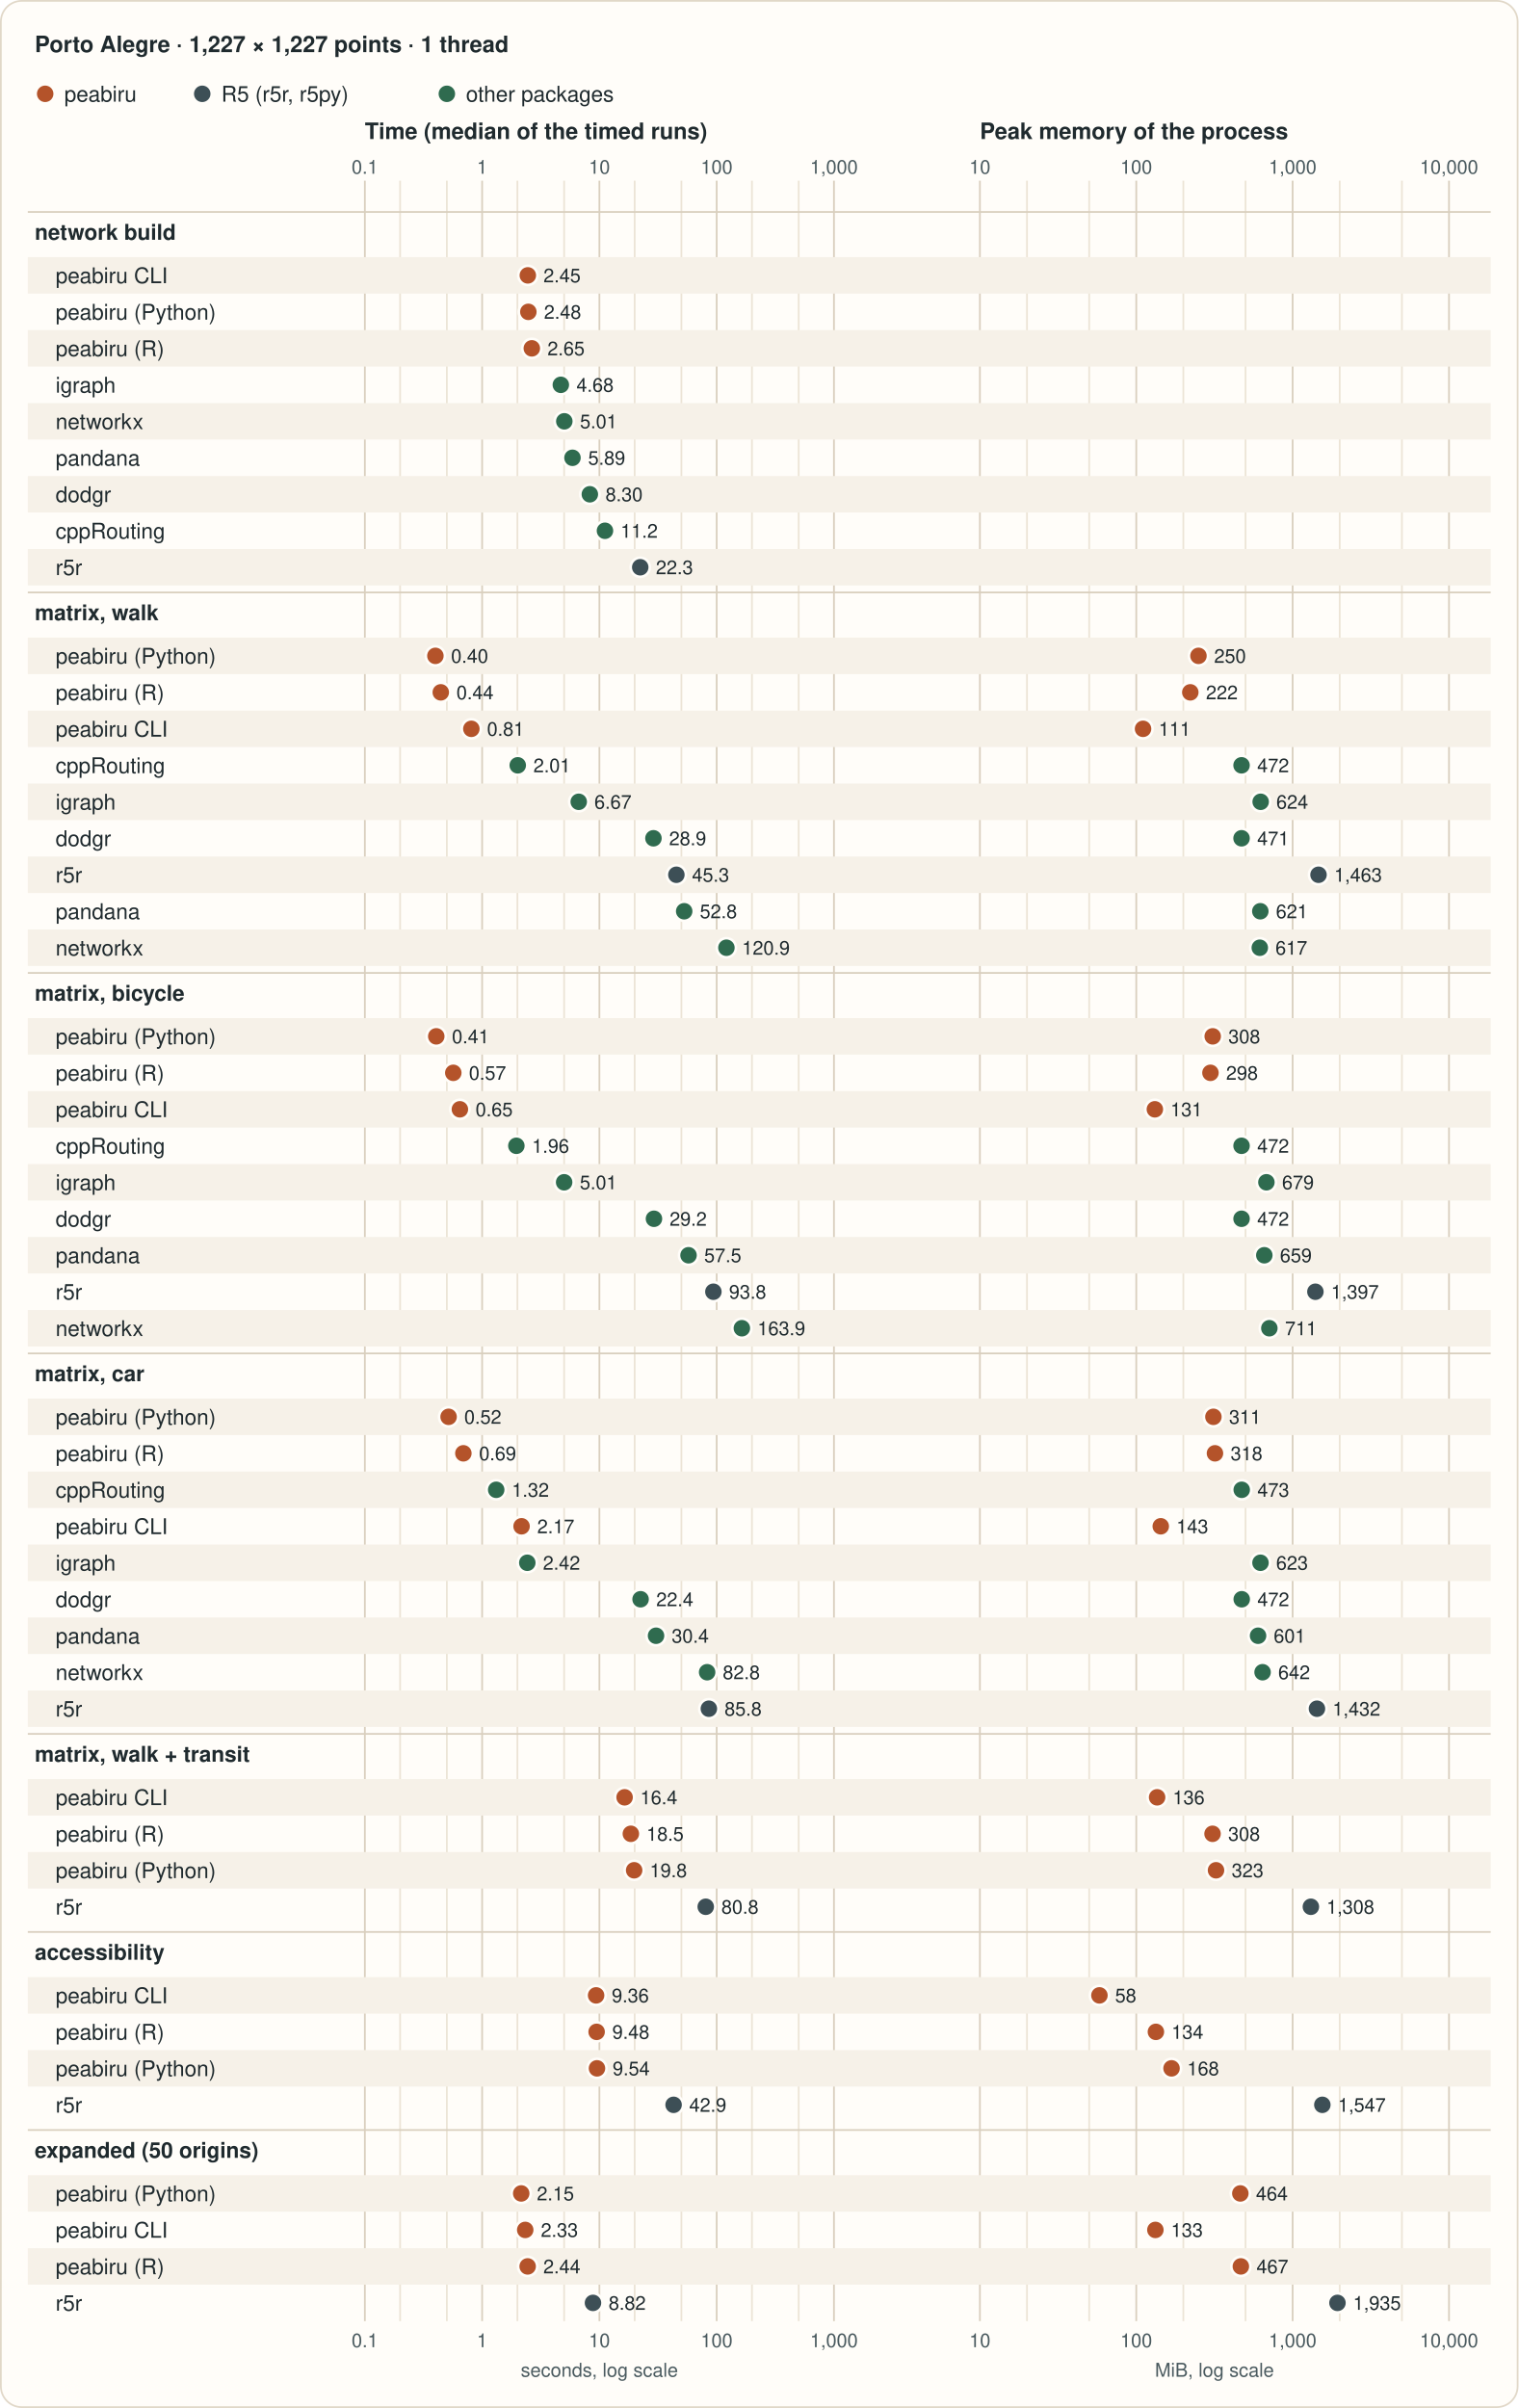
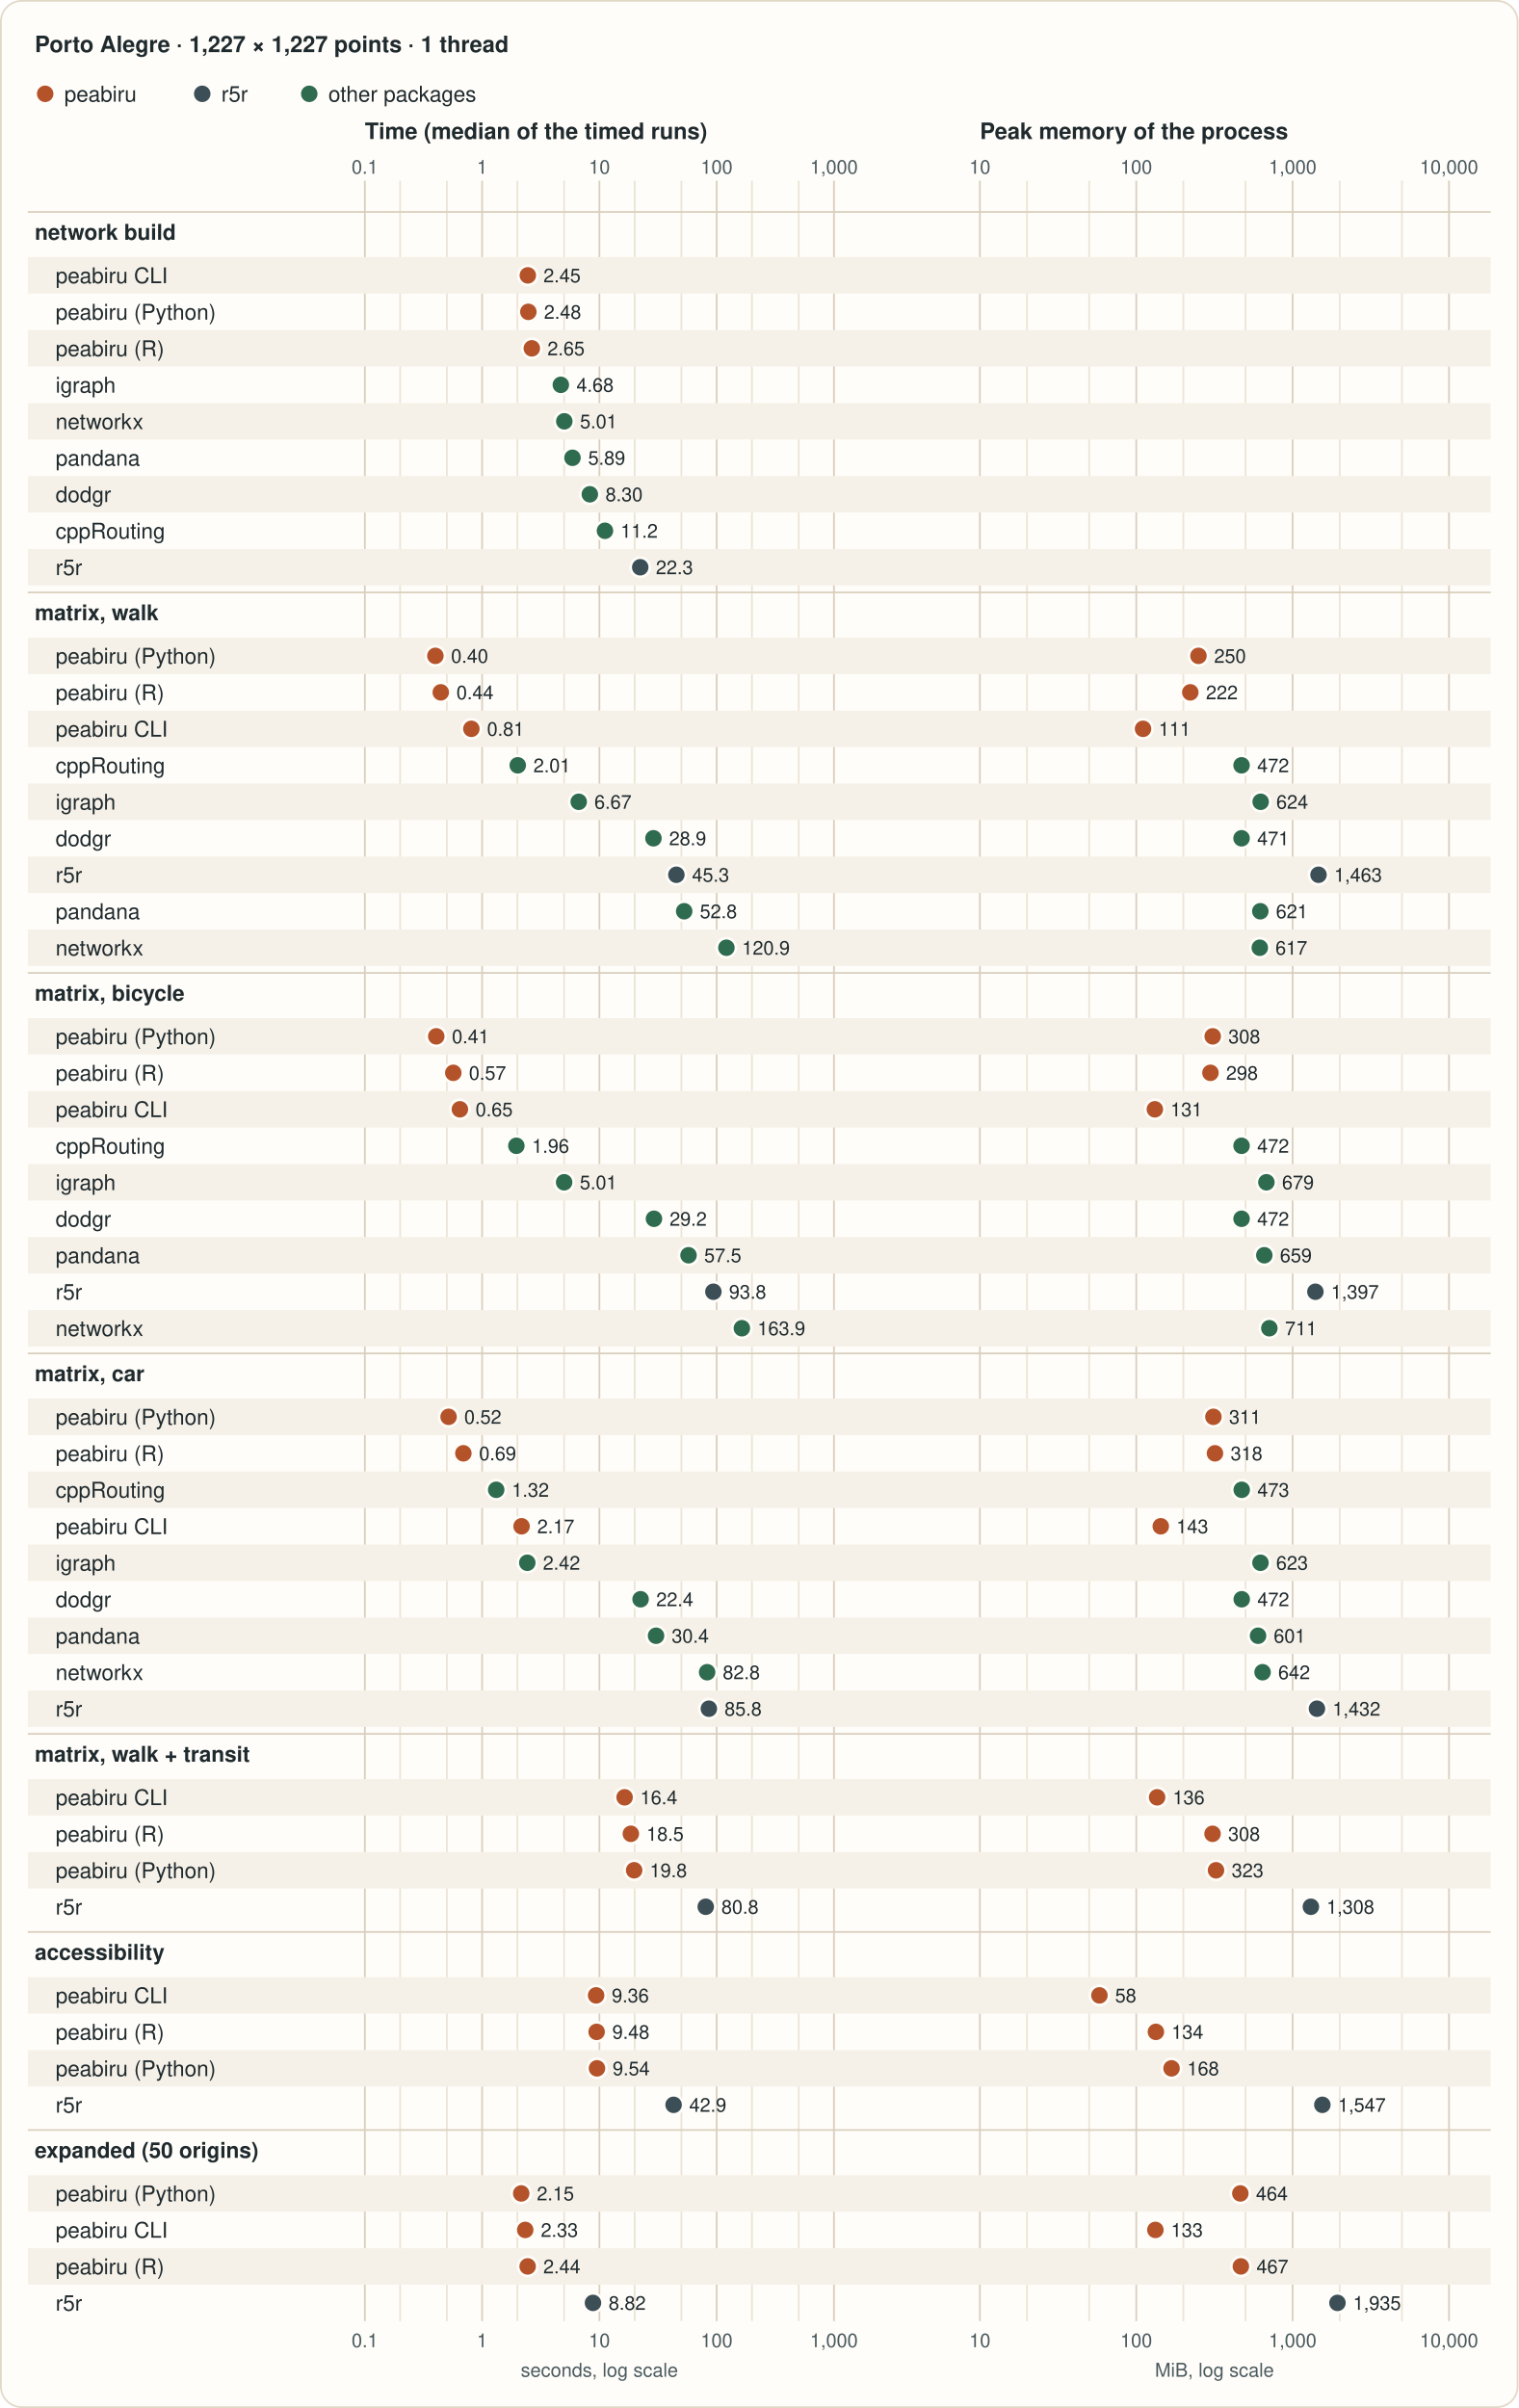
<svg xmlns="http://www.w3.org/2000/svg" viewBox="0 0 874 1386" width="874" height="1386" role="img" aria-labelledby="title desc">
  <style>
    .panel { fill: #fffdf9; stroke: #e1d8c8; }
    .t { font-family: 'Helvetica Neue', Helvetica, Arial, sans-serif; font-size: 13px; fill: #1f2a2e; }
    .s { font-size: 12.5px; }
    .xs { font-size: 11px; fill: #4a5a5f; }
    .v { fill: #1f2a2e; font-variant-numeric: tabular-nums; }
    .h { font-weight: 700; }
    .band { fill: #f6f1e8; }
    .sep { stroke: #d9cfbe; stroke-width: 1; }
    .grid { stroke: #d9cfbe; stroke-width: 1; }
    .grid2 { stroke: #ece4d6; stroke-width: 1; }
    circle { stroke: #fffdf9; stroke-width: 1.5; }
    .f-peabiru { fill: #b4532a; }
    .f-r5 { fill: #3d4f56; }
    .f-other { fill: #2f6b4f; }
    @media (prefers-color-scheme: dark) {
      .panel { fill: #1d2427; stroke: #34403f; }
      .t { fill: #ece6da; }
      .xs { fill: #a9b4b6; }
      .v { fill: #ece6da; }
      .band { fill: #222a2d; }
      .sep, .grid { stroke: #3e4a4c; }
      .grid2 { stroke: #2c3538; }
      circle { stroke: #1d2427; }
      .f-peabiru { fill: #e98a5c; }
      .f-r5 { fill: #c6d0d2; }
      .f-other { fill: #6fbf95; }
    }
  </style>
  <rect class="panel" x="0.5" y="0.5" width="873" height="1385" rx="12" />
  <text class="t h" x="20" y="30">Porto Alegre · 1,227 × 1,227 points · 1 thread</text>
  <circle class="f-peabiru" cx="26" cy="54" r="5.5" />
  <text class="t s" x="37" y="58.5">peabiru</text>
  <circle class="f-r5" cx="116.4" cy="54" r="5.5" />
-   <text class="t s" x="127.4" y="58.5">R5 (r5r, r5py)</text>
-   <circle class="f-other" cx="257.2" cy="54" r="5.5" />
-   <text class="t s" x="268.2" y="58.5">other packages</text>
+   <text class="t s" x="127.4" y="58.5">r5r</text>
+   <circle class="f-other" cx="178.0" cy="54" r="5.5" />
+   <text class="t s" x="189.0" y="58.5">other packages</text>
  <text class="t h" x="210" y="80">Time (median of the timed runs)</text>
  <line class="grid" x1="210.0" y1="104" x2="210.0" y2="1336" />
  <text class="t xs" x="210.0" y="100" text-anchor="middle">0.1</text>
  <text class="t xs" x="210.0" y="1351" text-anchor="middle">0.1</text>
  <line class="grid2" x1="230.3" y1="104" x2="230.3" y2="1336" />
  <line class="grid2" x1="257.2" y1="104" x2="257.2" y2="1336" />
  <line class="grid" x1="277.5" y1="104" x2="277.5" y2="1336" />
  <text class="t xs" x="277.5" y="100" text-anchor="middle">1</text>
  <text class="t xs" x="277.5" y="1351" text-anchor="middle">1</text>
  <line class="grid2" x1="297.8" y1="104" x2="297.8" y2="1336" />
  <line class="grid2" x1="324.7" y1="104" x2="324.7" y2="1336" />
  <line class="grid" x1="345.0" y1="104" x2="345.0" y2="1336" />
  <text class="t xs" x="345.0" y="100" text-anchor="middle">10</text>
  <text class="t xs" x="345.0" y="1351" text-anchor="middle">10</text>
  <line class="grid2" x1="365.3" y1="104" x2="365.3" y2="1336" />
  <line class="grid2" x1="392.2" y1="104" x2="392.2" y2="1336" />
  <line class="grid" x1="412.5" y1="104" x2="412.5" y2="1336" />
  <text class="t xs" x="412.5" y="100" text-anchor="middle">100</text>
  <text class="t xs" x="412.5" y="1351" text-anchor="middle">100</text>
  <line class="grid2" x1="432.8" y1="104" x2="432.8" y2="1336" />
  <line class="grid2" x1="459.7" y1="104" x2="459.7" y2="1336" />
  <line class="grid" x1="480.0" y1="104" x2="480.0" y2="1336" />
  <text class="t xs" x="480.0" y="100" text-anchor="middle">1,000</text>
  <text class="t xs" x="480.0" y="1351" text-anchor="middle">1,000</text>
  <text class="t xs" x="345.0" y="1368" text-anchor="middle">seconds, log scale</text>
  <text class="t h" x="564" y="80">Peak memory of the process</text>
  <line class="grid" x1="564.0" y1="104" x2="564.0" y2="1336" />
  <text class="t xs" x="564.0" y="100" text-anchor="middle">10</text>
  <text class="t xs" x="564.0" y="1351" text-anchor="middle">10</text>
  <line class="grid2" x1="591.1" y1="104" x2="591.1" y2="1336" />
  <line class="grid2" x1="626.9" y1="104" x2="626.9" y2="1336" />
  <line class="grid" x1="654.0" y1="104" x2="654.0" y2="1336" />
  <text class="t xs" x="654.0" y="100" text-anchor="middle">100</text>
  <text class="t xs" x="654.0" y="1351" text-anchor="middle">100</text>
  <line class="grid2" x1="681.1" y1="104" x2="681.1" y2="1336" />
  <line class="grid2" x1="716.9" y1="104" x2="716.9" y2="1336" />
  <line class="grid" x1="744.0" y1="104" x2="744.0" y2="1336" />
  <text class="t xs" x="744.0" y="100" text-anchor="middle">1,000</text>
  <text class="t xs" x="744.0" y="1351" text-anchor="middle">1,000</text>
  <line class="grid2" x1="771.1" y1="104" x2="771.1" y2="1336" />
  <line class="grid2" x1="806.9" y1="104" x2="806.9" y2="1336" />
  <line class="grid" x1="834.0" y1="104" x2="834.0" y2="1336" />
  <text class="t xs" x="834.0" y="100" text-anchor="middle">10,000</text>
  <text class="t xs" x="834.0" y="1351" text-anchor="middle">10,000</text>
  <text class="t xs" x="699.0" y="1368" text-anchor="middle">MiB, log scale</text>
  <text class="t h s" x="20" y="138">network build</text>
  <line class="sep" x1="16" y1="122" x2="858" y2="122" />
  <rect class="band" x="16" y="148" width="842" height="21" />
  <text class="t s" x="32" y="163.0">peabiru CLI</text>
  <circle class="f-peabiru" cx="303.8" cy="158.5" r="5.5" />
  <text class="t xs v" x="312.8" y="162.5" text-anchor="start">2.45</text>
  <text class="t s" x="32" y="184.0">peabiru (Python)</text>
  <circle class="f-peabiru" cx="304.1" cy="179.5" r="5.5" />
  <text class="t xs v" x="313.1" y="183.5" text-anchor="start">2.48</text>
  <rect class="band" x="16" y="190" width="842" height="21" />
  <text class="t s" x="32" y="205.0">peabiru (R)</text>
  <circle class="f-peabiru" cx="306.1" cy="200.5" r="5.5" />
  <text class="t xs v" x="315.1" y="204.5" text-anchor="start">2.65</text>
  <text class="t s" x="32" y="226.0">igraph</text>
  <circle class="f-other" cx="322.8" cy="221.5" r="5.5" />
  <text class="t xs v" x="331.8" y="225.5" text-anchor="start">4.68</text>
  <rect class="band" x="16" y="232" width="842" height="21" />
  <text class="t s" x="32" y="247.0">networkx</text>
  <circle class="f-other" cx="324.8" cy="242.5" r="5.5" />
  <text class="t xs v" x="333.8" y="246.5" text-anchor="start">5.01</text>
  <text class="t s" x="32" y="268.0">pandana</text>
  <circle class="f-other" cx="329.5" cy="263.5" r="5.5" />
  <text class="t xs v" x="338.5" y="267.5" text-anchor="start">5.89</text>
  <rect class="band" x="16" y="274" width="842" height="21" />
  <text class="t s" x="32" y="289.0">dodgr</text>
  <circle class="f-other" cx="339.5" cy="284.5" r="5.5" />
  <text class="t xs v" x="348.5" y="288.5" text-anchor="start">8.30</text>
  <text class="t s" x="32" y="310.0">cppRouting</text>
  <circle class="f-other" cx="348.2" cy="305.5" r="5.5" />
  <text class="t xs v" x="357.2" y="309.5" text-anchor="start">11.2</text>
  <rect class="band" x="16" y="316" width="842" height="21" />
  <text class="t s" x="32" y="331.0">r5r</text>
  <circle class="f-r5" cx="368.5" cy="326.5" r="5.5" />
  <text class="t xs v" x="377.5" y="330.5" text-anchor="start">22.3</text>
  <text class="t h s" x="20" y="357">matrix, walk</text>
  <line class="sep" x1="16" y1="341" x2="858" y2="341" />
  <rect class="band" x="16" y="367" width="842" height="21" />
  <text class="t s" x="32" y="382.0">peabiru (Python)</text>
  <circle class="f-peabiru" cx="250.6" cy="377.5" r="5.5" />
  <text class="t xs v" x="259.6" y="381.5" text-anchor="start">0.40</text>
  <circle class="f-peabiru" cx="689.8" cy="377.5" r="5.5" />
  <text class="t xs v" x="698.8" y="381.5" text-anchor="start">250</text>
  <text class="t s" x="32" y="403.0">peabiru (R)</text>
  <circle class="f-peabiru" cx="253.7" cy="398.5" r="5.5" />
  <text class="t xs v" x="262.7" y="402.5" text-anchor="start">0.44</text>
  <circle class="f-peabiru" cx="685.1" cy="398.5" r="5.5" />
  <text class="t xs v" x="694.1" y="402.5" text-anchor="start">222</text>
  <rect class="band" x="16" y="409" width="842" height="21" />
  <text class="t s" x="32" y="424.0">peabiru CLI</text>
  <circle class="f-peabiru" cx="271.3" cy="419.5" r="5.5" />
  <text class="t xs v" x="280.3" y="423.5" text-anchor="start">0.81</text>
  <circle class="f-peabiru" cx="657.9" cy="419.5" r="5.5" />
  <text class="t xs v" x="666.9" y="423.5" text-anchor="start">111</text>
  <text class="t s" x="32" y="445.0">cppRouting</text>
  <circle class="f-other" cx="298.0" cy="440.5" r="5.5" />
  <text class="t xs v" x="307.0" y="444.5" text-anchor="start">2.01</text>
  <circle class="f-other" cx="714.6" cy="440.5" r="5.5" />
  <text class="t xs v" x="723.6" y="444.5" text-anchor="start">472</text>
  <rect class="band" x="16" y="451" width="842" height="21" />
  <text class="t s" x="32" y="466.0">igraph</text>
  <circle class="f-other" cx="333.1" cy="461.5" r="5.5" />
  <text class="t xs v" x="342.1" y="465.5" text-anchor="start">6.67</text>
  <circle class="f-other" cx="725.6" cy="461.5" r="5.5" />
  <text class="t xs v" x="734.6" y="465.5" text-anchor="start">624</text>
  <text class="t s" x="32" y="487.0">dodgr</text>
  <circle class="f-other" cx="376.1" cy="482.5" r="5.5" />
  <text class="t xs v" x="385.1" y="486.5" text-anchor="start">28.9</text>
  <circle class="f-other" cx="714.6" cy="482.5" r="5.5" />
  <text class="t xs v" x="723.6" y="486.5" text-anchor="start">471</text>
  <rect class="band" x="16" y="493" width="842" height="21" />
  <text class="t s" x="32" y="508.0">r5r</text>
  <circle class="f-r5" cx="389.3" cy="503.5" r="5.5" />
  <text class="t xs v" x="398.3" y="507.5" text-anchor="start">45.3</text>
  <circle class="f-r5" cx="758.9" cy="503.5" r="5.5" />
  <text class="t xs v" x="767.9" y="507.5" text-anchor="start">1,463</text>
  <text class="t s" x="32" y="529.0">pandana</text>
  <circle class="f-other" cx="393.8" cy="524.5" r="5.5" />
  <text class="t xs v" x="402.8" y="528.5" text-anchor="start">52.8</text>
  <circle class="f-other" cx="725.4" cy="524.5" r="5.5" />
  <text class="t xs v" x="734.4" y="528.5" text-anchor="start">621</text>
  <rect class="band" x="16" y="535" width="842" height="21" />
  <text class="t s" x="32" y="550.0">networkx</text>
  <circle class="f-other" cx="418.1" cy="545.5" r="5.5" />
  <text class="t xs v" x="427.1" y="549.5" text-anchor="start">120.9</text>
  <circle class="f-other" cx="725.1" cy="545.5" r="5.5" />
  <text class="t xs v" x="734.1" y="549.5" text-anchor="start">617</text>
  <text class="t h s" x="20" y="576">matrix, bicycle</text>
  <line class="sep" x1="16" y1="560" x2="858" y2="560" />
  <rect class="band" x="16" y="586" width="842" height="21" />
  <text class="t s" x="32" y="601.0">peabiru (Python)</text>
  <circle class="f-peabiru" cx="251.1" cy="596.5" r="5.5" />
  <text class="t xs v" x="260.1" y="600.5" text-anchor="start">0.41</text>
  <circle class="f-peabiru" cx="698.0" cy="596.5" r="5.5" />
  <text class="t xs v" x="707.0" y="600.5" text-anchor="start">308</text>
  <text class="t s" x="32" y="622.0">peabiru (R)</text>
  <circle class="f-peabiru" cx="260.9" cy="617.5" r="5.5" />
  <text class="t xs v" x="269.9" y="621.5" text-anchor="start">0.57</text>
  <circle class="f-peabiru" cx="696.7" cy="617.5" r="5.5" />
  <text class="t xs v" x="705.7" y="621.5" text-anchor="start">298</text>
  <rect class="band" x="16" y="628" width="842" height="21" />
  <text class="t s" x="32" y="643.0">peabiru CLI</text>
  <circle class="f-peabiru" cx="264.7" cy="638.5" r="5.5" />
  <text class="t xs v" x="273.7" y="642.5" text-anchor="start">0.65</text>
  <circle class="f-peabiru" cx="664.7" cy="638.5" r="5.5" />
  <text class="t xs v" x="673.7" y="642.5" text-anchor="start">131</text>
  <text class="t s" x="32" y="664.0">cppRouting</text>
  <circle class="f-other" cx="297.2" cy="659.5" r="5.5" />
  <text class="t xs v" x="306.2" y="663.5" text-anchor="start">1.96</text>
  <circle class="f-other" cx="714.6" cy="659.5" r="5.5" />
  <text class="t xs v" x="723.6" y="663.5" text-anchor="start">472</text>
  <rect class="band" x="16" y="670" width="842" height="21" />
  <text class="t s" x="32" y="685.0">igraph</text>
  <circle class="f-other" cx="324.7" cy="680.5" r="5.5" />
  <text class="t xs v" x="333.7" y="684.5" text-anchor="start">5.01</text>
  <circle class="f-other" cx="728.9" cy="680.5" r="5.5" />
  <text class="t xs v" x="737.9" y="684.5" text-anchor="start">679</text>
  <text class="t s" x="32" y="706.0">dodgr</text>
  <circle class="f-other" cx="376.4" cy="701.5" r="5.5" />
  <text class="t xs v" x="385.4" y="705.5" text-anchor="start">29.2</text>
  <circle class="f-other" cx="714.6" cy="701.5" r="5.5" />
  <text class="t xs v" x="723.6" y="705.5" text-anchor="start">472</text>
  <rect class="band" x="16" y="712" width="842" height="21" />
  <text class="t s" x="32" y="727.0">pandana</text>
  <circle class="f-other" cx="396.3" cy="722.5" r="5.5" />
  <text class="t xs v" x="405.3" y="726.5" text-anchor="start">57.5</text>
  <circle class="f-other" cx="727.7" cy="722.5" r="5.5" />
  <text class="t xs v" x="736.7" y="726.5" text-anchor="start">659</text>
  <text class="t s" x="32" y="748.0">r5r</text>
  <circle class="f-r5" cx="410.6" cy="743.5" r="5.5" />
  <text class="t xs v" x="419.6" y="747.5" text-anchor="start">93.8</text>
  <circle class="f-r5" cx="757.1" cy="743.5" r="5.5" />
  <text class="t xs v" x="766.1" y="747.5" text-anchor="start">1,397</text>
  <rect class="band" x="16" y="754" width="842" height="21" />
  <text class="t s" x="32" y="769.0">networkx</text>
  <circle class="f-other" cx="427.0" cy="764.5" r="5.5" />
  <text class="t xs v" x="436.0" y="768.5" text-anchor="start">163.9</text>
  <circle class="f-other" cx="730.6" cy="764.5" r="5.5" />
  <text class="t xs v" x="739.6" y="768.5" text-anchor="start">711</text>
  <text class="t h s" x="20" y="795">matrix, car</text>
  <line class="sep" x1="16" y1="779" x2="858" y2="779" />
  <rect class="band" x="16" y="805" width="842" height="21" />
  <text class="t s" x="32" y="820.0">peabiru (Python)</text>
  <circle class="f-peabiru" cx="258.2" cy="815.5" r="5.5" />
  <text class="t xs v" x="267.2" y="819.5" text-anchor="start">0.52</text>
  <circle class="f-peabiru" cx="698.4" cy="815.5" r="5.5" />
  <text class="t xs v" x="707.4" y="819.5" text-anchor="start">311</text>
  <text class="t s" x="32" y="841.0">peabiru (R)</text>
  <circle class="f-peabiru" cx="266.7" cy="836.5" r="5.5" />
  <text class="t xs v" x="275.7" y="840.5" text-anchor="start">0.69</text>
  <circle class="f-peabiru" cx="699.3" cy="836.5" r="5.5" />
  <text class="t xs v" x="708.3" y="840.5" text-anchor="start">318</text>
  <rect class="band" x="16" y="847" width="842" height="21" />
  <text class="t s" x="32" y="862.0">cppRouting</text>
  <circle class="f-other" cx="285.6" cy="857.5" r="5.5" />
  <text class="t xs v" x="294.6" y="861.5" text-anchor="start">1.32</text>
  <circle class="f-other" cx="714.7" cy="857.5" r="5.5" />
  <text class="t xs v" x="723.7" y="861.5" text-anchor="start">473</text>
  <text class="t s" x="32" y="883.0">peabiru CLI</text>
  <circle class="f-peabiru" cx="300.2" cy="878.5" r="5.5" />
  <text class="t xs v" x="309.2" y="882.5" text-anchor="start">2.17</text>
  <circle class="f-peabiru" cx="668.1" cy="878.5" r="5.5" />
  <text class="t xs v" x="677.1" y="882.5" text-anchor="start">143</text>
  <rect class="band" x="16" y="889" width="842" height="21" />
  <text class="t s" x="32" y="904.0">igraph</text>
  <circle class="f-other" cx="303.5" cy="899.5" r="5.5" />
  <text class="t xs v" x="312.5" y="903.5" text-anchor="start">2.42</text>
  <circle class="f-other" cx="725.5" cy="899.5" r="5.5" />
  <text class="t xs v" x="734.5" y="903.5" text-anchor="start">623</text>
  <text class="t s" x="32" y="925.0">dodgr</text>
  <circle class="f-other" cx="368.7" cy="920.5" r="5.5" />
  <text class="t xs v" x="377.7" y="924.5" text-anchor="start">22.4</text>
  <circle class="f-other" cx="714.7" cy="920.5" r="5.5" />
  <text class="t xs v" x="723.7" y="924.5" text-anchor="start">472</text>
  <rect class="band" x="16" y="931" width="842" height="21" />
  <text class="t s" x="32" y="946.0">pandana</text>
  <circle class="f-other" cx="377.6" cy="941.5" r="5.5" />
  <text class="t xs v" x="386.6" y="945.5" text-anchor="start">30.4</text>
  <circle class="f-other" cx="724.1" cy="941.5" r="5.5" />
  <text class="t xs v" x="733.1" y="945.5" text-anchor="start">601</text>
  <text class="t s" x="32" y="967.0">networkx</text>
  <circle class="f-other" cx="407.0" cy="962.5" r="5.5" />
  <text class="t xs v" x="416.0" y="966.5" text-anchor="start">82.8</text>
  <circle class="f-other" cx="726.7" cy="962.5" r="5.5" />
  <text class="t xs v" x="735.7" y="966.5" text-anchor="start">642</text>
  <rect class="band" x="16" y="973" width="842" height="21" />
  <text class="t s" x="32" y="988.0">r5r</text>
  <circle class="f-r5" cx="408.0" cy="983.5" r="5.5" />
  <text class="t xs v" x="417.0" y="987.5" text-anchor="start">85.8</text>
  <circle class="f-r5" cx="758.0" cy="983.5" r="5.5" />
  <text class="t xs v" x="767.0" y="987.5" text-anchor="start">1,432</text>
  <text class="t h s" x="20" y="1014">matrix, walk + transit</text>
  <line class="sep" x1="16" y1="998" x2="858" y2="998" />
  <rect class="band" x="16" y="1024" width="842" height="21" />
  <text class="t s" x="32" y="1039.0">peabiru CLI</text>
  <circle class="f-peabiru" cx="359.5" cy="1034.5" r="5.5" />
  <text class="t xs v" x="368.5" y="1038.5" text-anchor="start">16.4</text>
  <circle class="f-peabiru" cx="666.0" cy="1034.5" r="5.5" />
  <text class="t xs v" x="675.0" y="1038.5" text-anchor="start">136</text>
  <text class="t s" x="32" y="1060.0">peabiru (R)</text>
  <circle class="f-peabiru" cx="363.1" cy="1055.5" r="5.5" />
  <text class="t xs v" x="372.1" y="1059.5" text-anchor="start">18.5</text>
  <circle class="f-peabiru" cx="697.9" cy="1055.5" r="5.5" />
  <text class="t xs v" x="706.9" y="1059.5" text-anchor="start">308</text>
  <rect class="band" x="16" y="1066" width="842" height="21" />
  <text class="t s" x="32" y="1081.0">peabiru (Python)</text>
  <circle class="f-peabiru" cx="365.0" cy="1076.5" r="5.5" />
  <text class="t xs v" x="374.0" y="1080.5" text-anchor="start">19.8</text>
  <circle class="f-peabiru" cx="699.9" cy="1076.5" r="5.5" />
  <text class="t xs v" x="708.9" y="1080.5" text-anchor="start">323</text>
  <text class="t s" x="32" y="1102.0">r5r</text>
  <circle class="f-r5" cx="406.2" cy="1097.5" r="5.5" />
  <text class="t xs v" x="415.2" y="1101.5" text-anchor="start">80.8</text>
  <circle class="f-r5" cx="754.5" cy="1097.5" r="5.5" />
  <text class="t xs v" x="763.5" y="1101.5" text-anchor="start">1,308</text>
  <text class="t h s" x="20" y="1128">accessibility</text>
  <line class="sep" x1="16" y1="1112" x2="858" y2="1112" />
  <rect class="band" x="16" y="1138" width="842" height="21" />
  <text class="t s" x="32" y="1153.0">peabiru CLI</text>
  <circle class="f-peabiru" cx="343.1" cy="1148.5" r="5.5" />
  <text class="t xs v" x="352.1" y="1152.5" text-anchor="start">9.36</text>
  <circle class="f-peabiru" cx="632.8" cy="1148.5" r="5.5" />
  <text class="t xs v" x="641.8" y="1152.5" text-anchor="start">58</text>
  <text class="t s" x="32" y="1174.0">peabiru (R)</text>
  <circle class="f-peabiru" cx="343.4" cy="1169.5" r="5.5" />
  <text class="t xs v" x="352.4" y="1173.5" text-anchor="start">9.48</text>
  <circle class="f-peabiru" cx="665.3" cy="1169.5" r="5.5" />
  <text class="t xs v" x="674.3" y="1173.5" text-anchor="start">134</text>
  <rect class="band" x="16" y="1180" width="842" height="21" />
  <text class="t s" x="32" y="1195.0">peabiru (Python)</text>
  <circle class="f-peabiru" cx="343.6" cy="1190.5" r="5.5" />
  <text class="t xs v" x="352.6" y="1194.5" text-anchor="start">9.54</text>
  <circle class="f-peabiru" cx="674.3" cy="1190.5" r="5.5" />
  <text class="t xs v" x="683.3" y="1194.5" text-anchor="start">168</text>
  <text class="t s" x="32" y="1216.0">r5r</text>
  <circle class="f-r5" cx="387.7" cy="1211.5" r="5.5" />
  <text class="t xs v" x="396.7" y="1215.5" text-anchor="start">42.9</text>
  <circle class="f-r5" cx="761.1" cy="1211.5" r="5.5" />
  <text class="t xs v" x="770.1" y="1215.5" text-anchor="start">1,547</text>
  <text class="t h s" x="20" y="1242">expanded (50 origins)</text>
  <line class="sep" x1="16" y1="1226" x2="858" y2="1226" />
  <rect class="band" x="16" y="1252" width="842" height="21" />
  <text class="t s" x="32" y="1267.0">peabiru (Python)</text>
  <circle class="f-peabiru" cx="300.0" cy="1262.5" r="5.5" />
  <text class="t xs v" x="309.0" y="1266.5" text-anchor="start">2.15</text>
  <circle class="f-peabiru" cx="713.9" cy="1262.5" r="5.5" />
  <text class="t xs v" x="722.9" y="1266.5" text-anchor="start">464</text>
  <text class="t s" x="32" y="1288.0">peabiru CLI</text>
  <circle class="f-peabiru" cx="302.3" cy="1283.5" r="5.5" />
  <text class="t xs v" x="311.3" y="1287.5" text-anchor="start">2.33</text>
  <circle class="f-peabiru" cx="665.0" cy="1283.5" r="5.5" />
  <text class="t xs v" x="674.0" y="1287.5" text-anchor="start">133</text>
  <rect class="band" x="16" y="1294" width="842" height="21" />
  <text class="t s" x="32" y="1309.0">peabiru (R)</text>
  <circle class="f-peabiru" cx="303.7" cy="1304.5" r="5.5" />
  <text class="t xs v" x="312.7" y="1308.5" text-anchor="start">2.44</text>
  <circle class="f-peabiru" cx="714.2" cy="1304.5" r="5.5" />
  <text class="t xs v" x="723.2" y="1308.5" text-anchor="start">467</text>
  <text class="t s" x="32" y="1330.0">r5r</text>
  <circle class="f-r5" cx="341.3" cy="1325.5" r="5.5" />
  <text class="t xs v" x="350.3" y="1329.5" text-anchor="start">8.82</text>
  <circle class="f-r5" cx="769.8" cy="1325.5" r="5.5" />
  <text class="t xs v" x="778.8" y="1329.5" text-anchor="start">1,935</text>
</svg>
